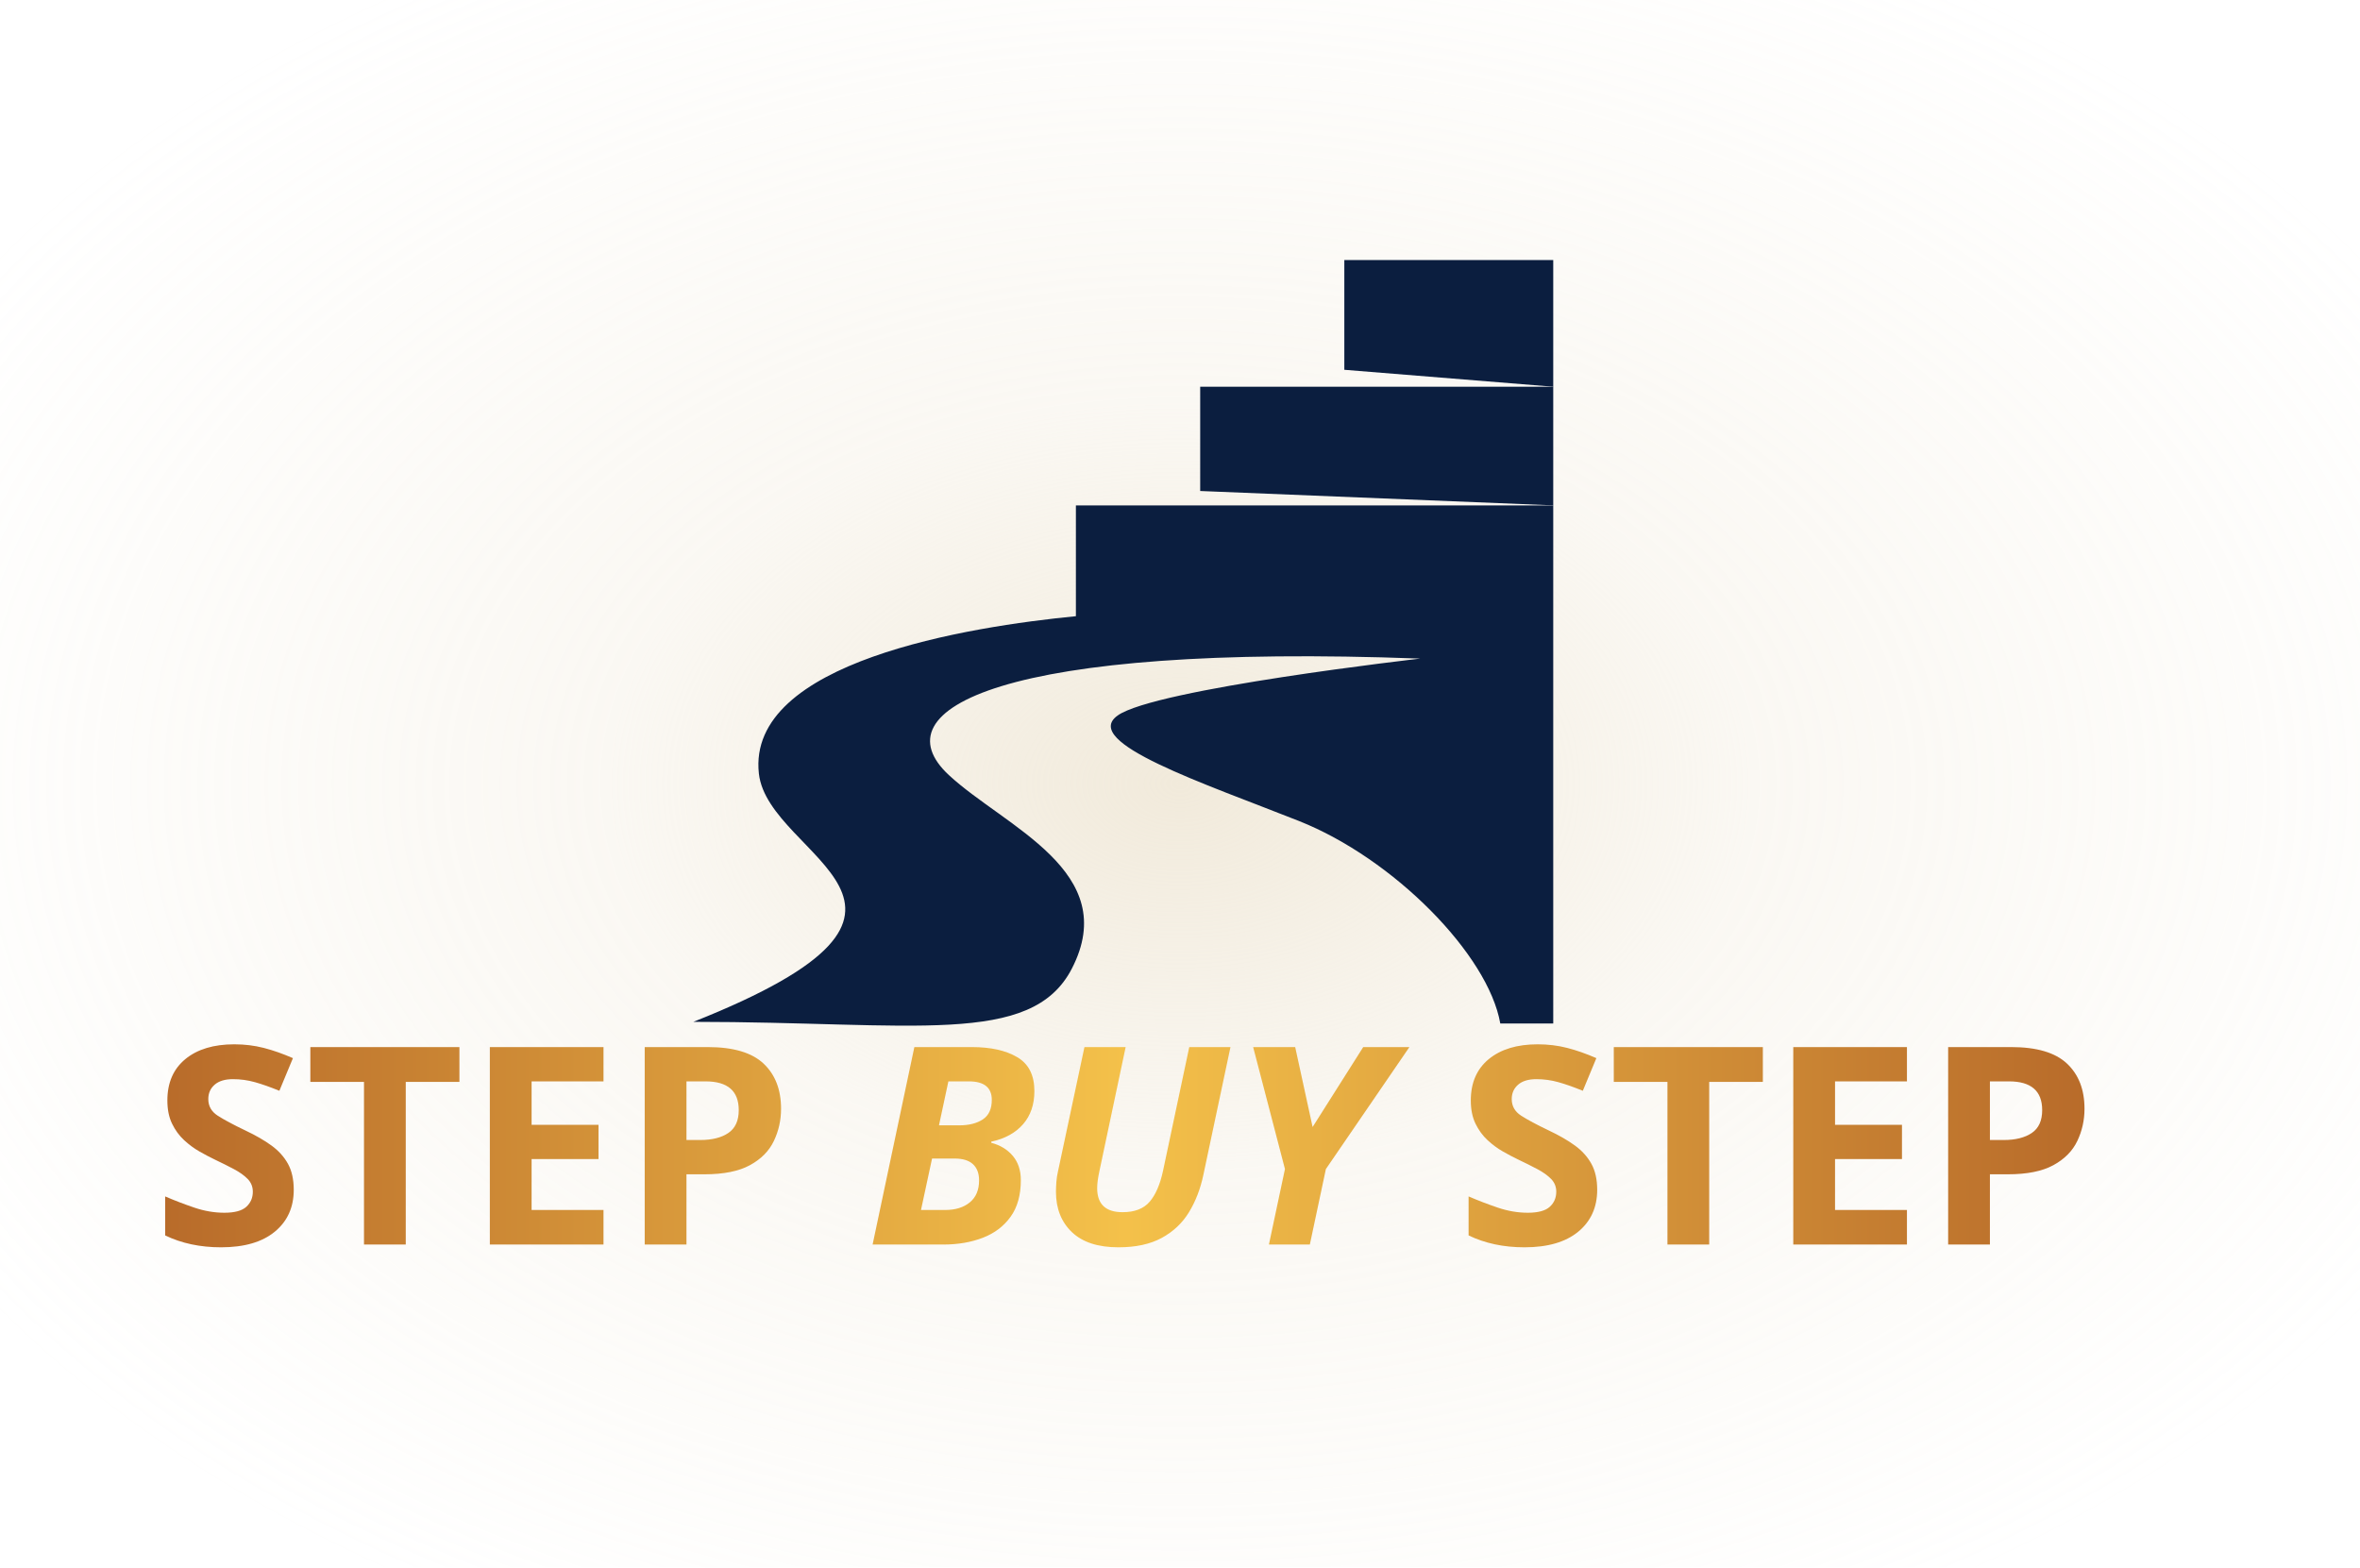
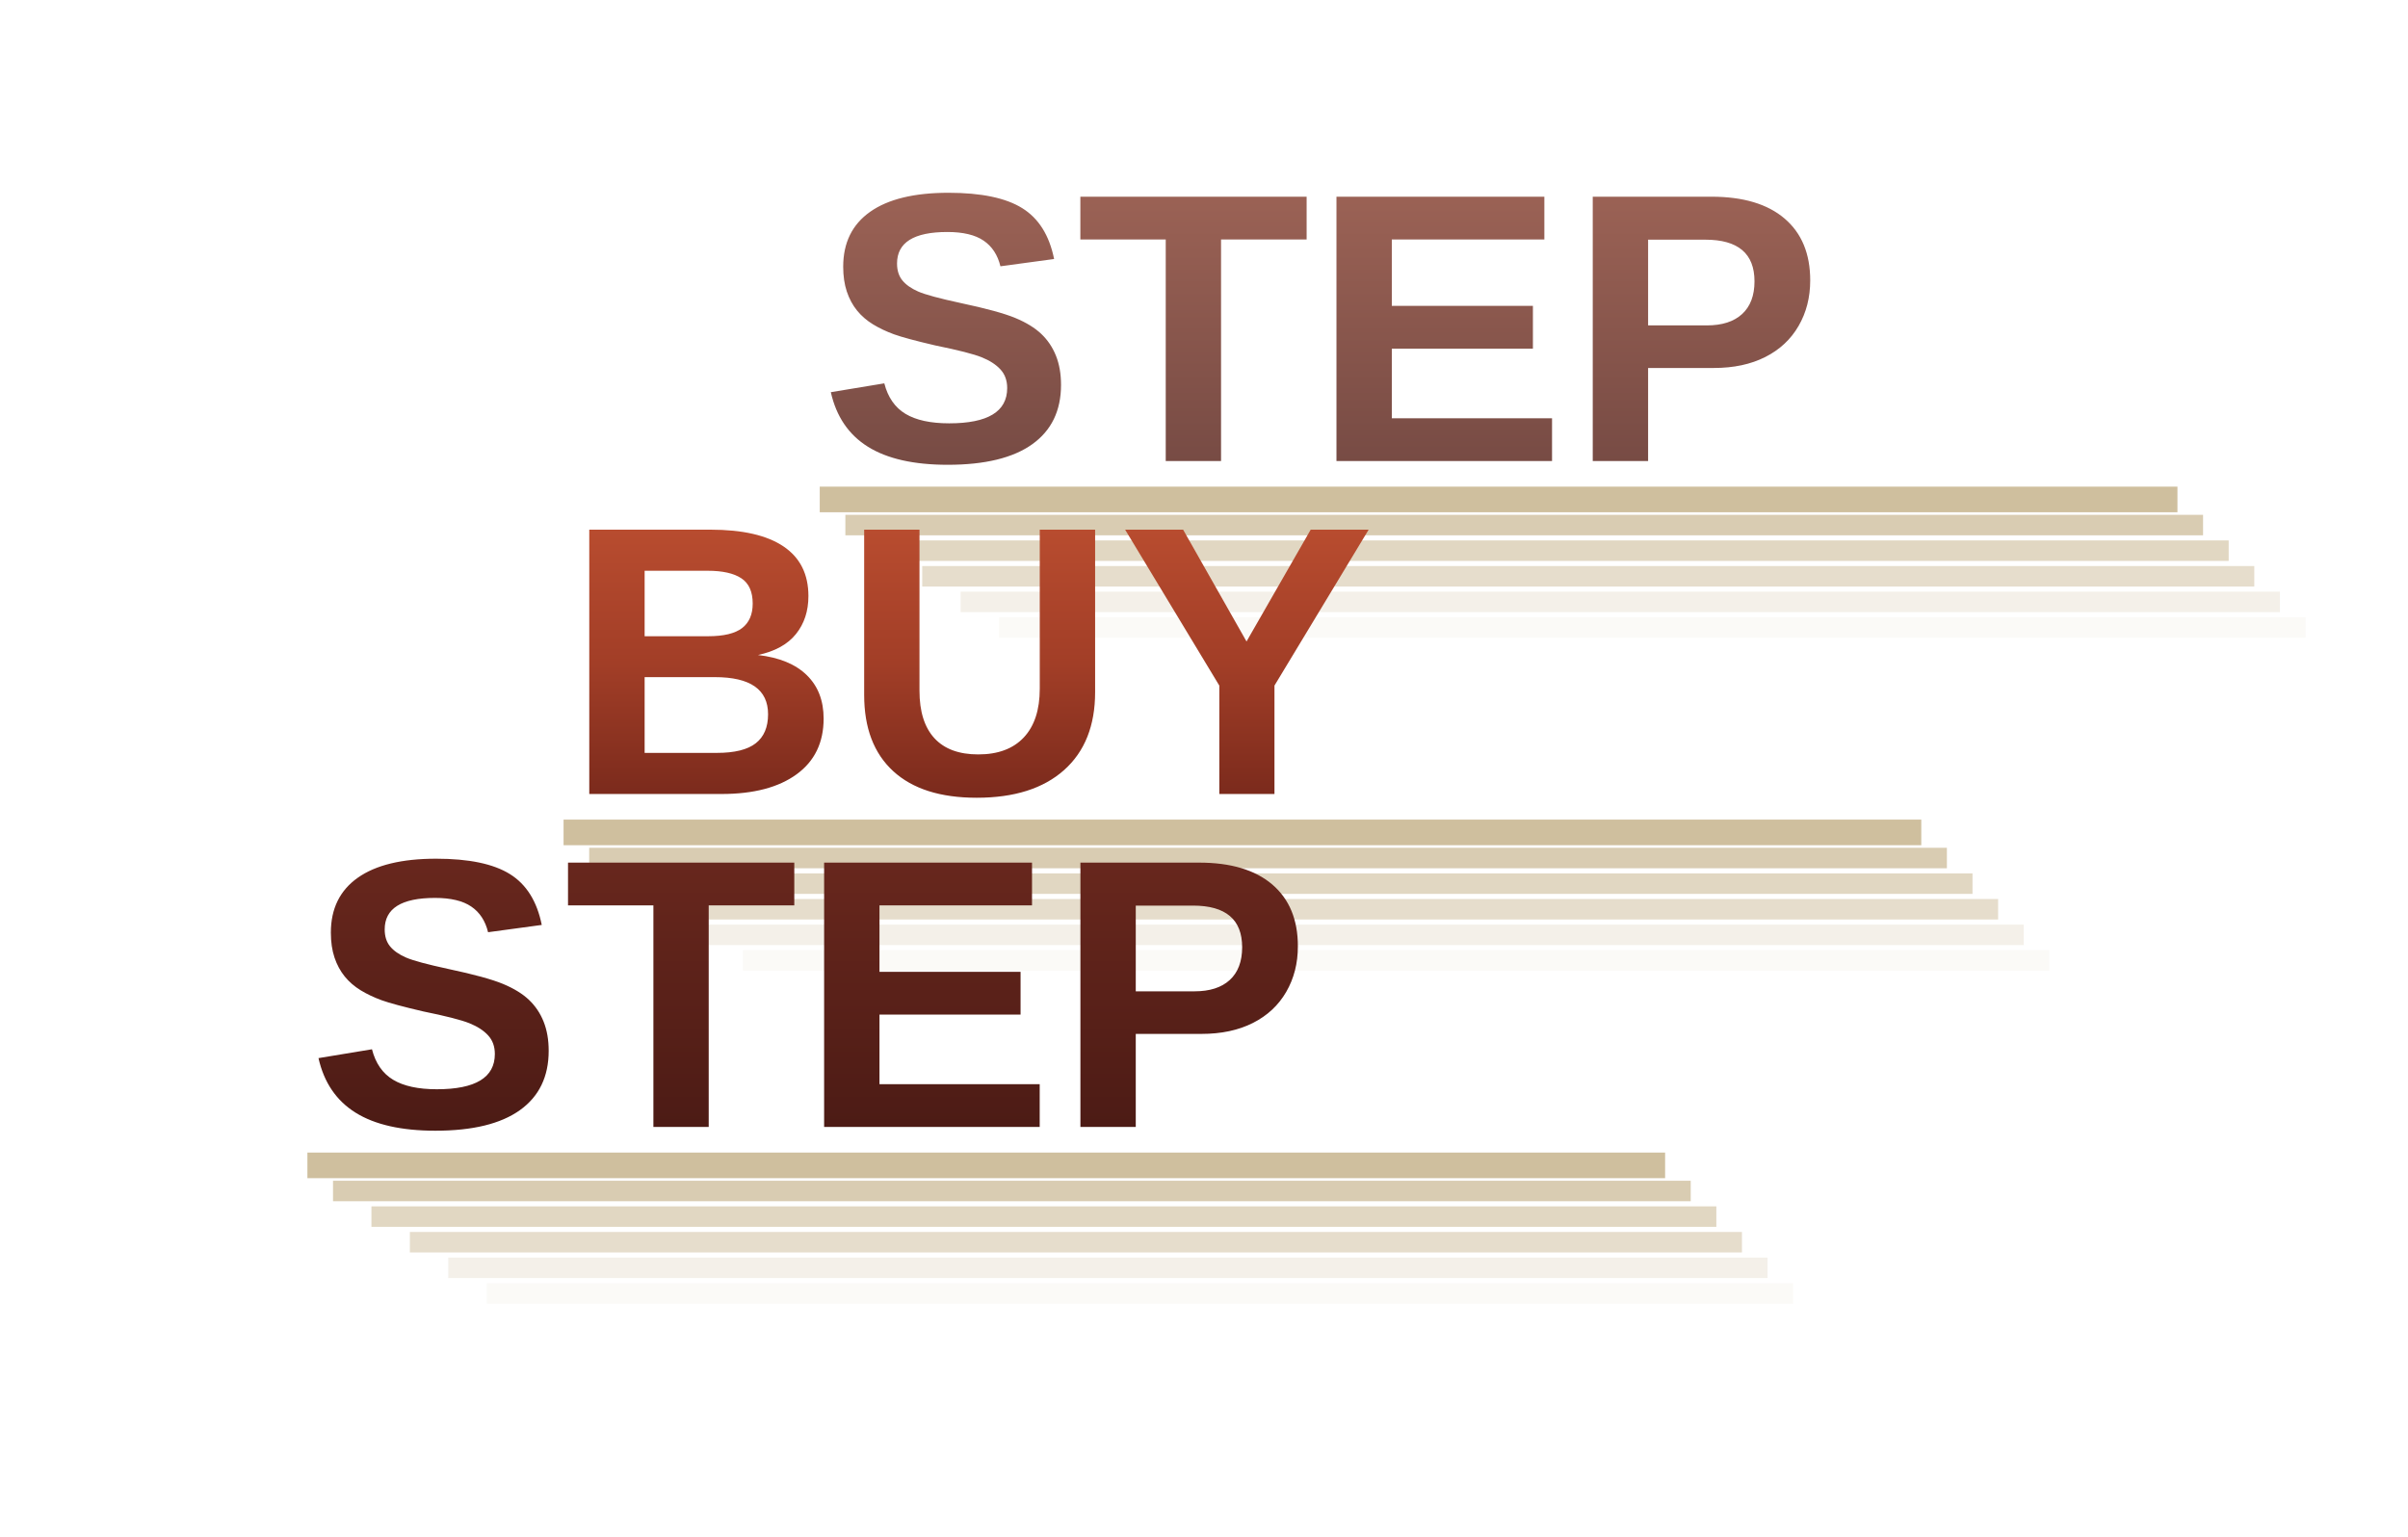
- <svg xmlns="http://www.w3.org/2000/svg" viewBox="5600 3900 12800 8500" version="1.1" style="shape-rendering:geometricPrecision;             text-rendering:geometricPrecision;             image-rendering:optimizeQuality;             fill-rule:evenodd;             clip-rule:evenodd">
+ <svg xmlns="http://www.w3.org/2000/svg" viewBox="0 -50 940 600" role="img" aria-label="STEP BUY STEP logo with text gradients">
  <defs>
-     <style type="text/css">
-       .fil0 {fill:none}
-       .fil1 {fill:#0B1E3F;fill-rule:nonzero;}
-       .fil2 {fill:#0B1E3F;fill-rule:nonzero;}
+     <linearGradient id="topGradient" x1="0%" y1="0%" x2="0%" y2="100%">
+       <stop offset="0%" stop-color="#9B6255" />
+       <stop offset="100%" stop-color="#774B44" />
+     </linearGradient>
+     <linearGradient id="buyGradient" x1="0%" y1="0%" x2="0%" y2="100%">
+       <stop offset="0%" stop-color="#B84C2F" />
+       <stop offset="50%" stop-color="#A23E27" />
+       <stop offset="100%" stop-color="#7A2A1C" />
+     </linearGradient>
+     <linearGradient id="bottomGradient" x1="0%" y1="0%" x2="0%" y2="100%">
+       <stop offset="0%" stop-color="#68271D" />
+       <stop offset="100%" stop-color="#4C1B15" />
+     </linearGradient>
+     <style>
+       .word {
+         font-family: "Aptos","Segoe UI Variable Display","Segoe UI",system-ui,-apple-system,"Helvetica Neue",Arial,sans-serif;
+         font-weight: 800;
+       }
+ 
+       .step, .backstep1, .backstep2, .backstep3, .backstep4, .backstep5 {
+         stroke-linecap: butt;
+       }
+ 
+       .step        { stroke: #9c79357a; stroke-width: 10; }
+       .backstep1   { stroke: #9c7a3561; stroke-width: 8; }
+       .backstep2   { stroke: #9c7a354c; stroke-width: 8; }
+       .backstep3   { stroke: #9c7a3540; stroke-width: 8; }
+       .backstep4   { stroke: #9c7a351b; stroke-width: 8; }
+       .backstep5   { stroke: #9c7a3509; stroke-width: 8; }
    </style>
-     <linearGradient id="amberGradient" x1="0%" y1="50%" x2="100%" y2="50%">
-       <stop offset="0%" stop-color="#B86B2A" />
-       <stop offset="50%" stop-color="#F4C14A" />
-       <stop offset="100%" stop-color="#B86B2A" />
-     </linearGradient>
-     <radialGradient id="softGlow" cx="50%" cy="50%" r="60%">
-       <stop offset="0%" stop-color="#E8DCC3" stop-opacity="0.6" />
-       <stop offset="40%" stop-color="#E8DCC3" stop-opacity="0.20" />
-       <stop offset="100%" stop-color="#E8DCC3" stop-opacity="0" />
-     </radialGradient>
-     <clipPath id="logoOnly" clipPathUnits="userSpaceOnUse">
-       <rect x="0" y="0" width="23384.98" height="9500" />
-     </clipPath>
  </defs>
-   <rect x="5600" y="3900" width="12800" height="8500" fill="url(#softGlow)" />
-   <g id="Layer_x0020_1">
-     <rect class="fil0" width="23384.98" height="16534.84" />
-     <g clip-path="url(#logoOnly)">
-       <polygon class="fil1" points="12891.25,5310.43 12891.25,5905.6 14024.34,5997.39 14024.34,5310.43" />
-       <polygon class="fil1" points="12109.52,6562.98 14024.34,6640.93 14024.34,5997.39 12109.52,5997.39" />
-       <path class="fil2" d="M11435.38 6640.93v601.1c-575.47,56.27 -1787.02,245.27 -1719.41,853.78 51.32,461.96 1227.88,718.56 -355.32,1346.34 1192.3,0 1833.13,136.17 2052.5,-288.23 272.93,-528.03 -364.01,-769.11 -666.74,-1050.18 -386.9,-359.28 296.12,-716.59 2556.43,-631.69 0,0 -1440.1,163.83 -1641.46,308.91 -201.32,145.12 467.87,367.28 983.09,571.54 515.23,204.29 1027.51,725.43 1092.67,1098.54h287.2v-2809.9h-2588.96z" />
-     </g>
+   <g>
+     <text class="word" x="320" y="130" font-size="150" fill="url(#topGradient)">STEP</text>
+     <line class="backstep1" x1="330" y1="155" x2="860" y2="155" />
+     <line class="backstep2" x1="345" y1="165" x2="870" y2="165" />
+     <line class="backstep3" x1="360" y1="175" x2="880" y2="175" />
+     <line class="backstep4" x1="375" y1="185" x2="890" y2="185" />
+     <line class="backstep5" x1="390" y1="195" x2="900" y2="195" />
+     <line class="step" x1="320" y1="145" x2="850" y2="145" />
  </g>
-   <text x="11700" y="10650" font-family="Gill Sans, Gill Sans MT, Calibri, sans-serif" font-size="1500" font-weight="700" fill="url(#amberGradient)" text-anchor="middle">
-     STEP <tspan font-style="italic">BUY</tspan> STEP
-   </text>
+   <g>
+     <text class="word" x="220" y="260" font-size="150" fill="url(#buyGradient)">BUY</text>
+     <line class="backstep1" x1="230" y1="285" x2="760" y2="285" />
+     <line class="backstep2" x1="245" y1="295" x2="770" y2="295" />
+     <line class="backstep3" x1="260" y1="305" x2="780" y2="305" />
+     <line class="backstep4" x1="275" y1="315" x2="790" y2="315" />
+     <line class="backstep5" x1="290" y1="325" x2="800" y2="325" />
+     <line class="step" x1="220" y1="275" x2="750" y2="275" />
+   </g>
+   <g>
+     <text class="word" x="120" y="390" font-size="150" fill="url(#bottomGradient)">STEP</text>
+     <line class="backstep1" x1="130" y1="415" x2="660" y2="415" />
+     <line class="backstep2" x1="145" y1="425" x2="670" y2="425" />
+     <line class="backstep3" x1="160" y1="435" x2="680" y2="435" />
+     <line class="backstep4" x1="175" y1="445" x2="690" y2="445" />
+     <line class="backstep5" x1="190" y1="455" x2="700" y2="455" />
+     <line class="step" x1="120" y1="405" x2="650" y2="405" />
+   </g>
</svg>
